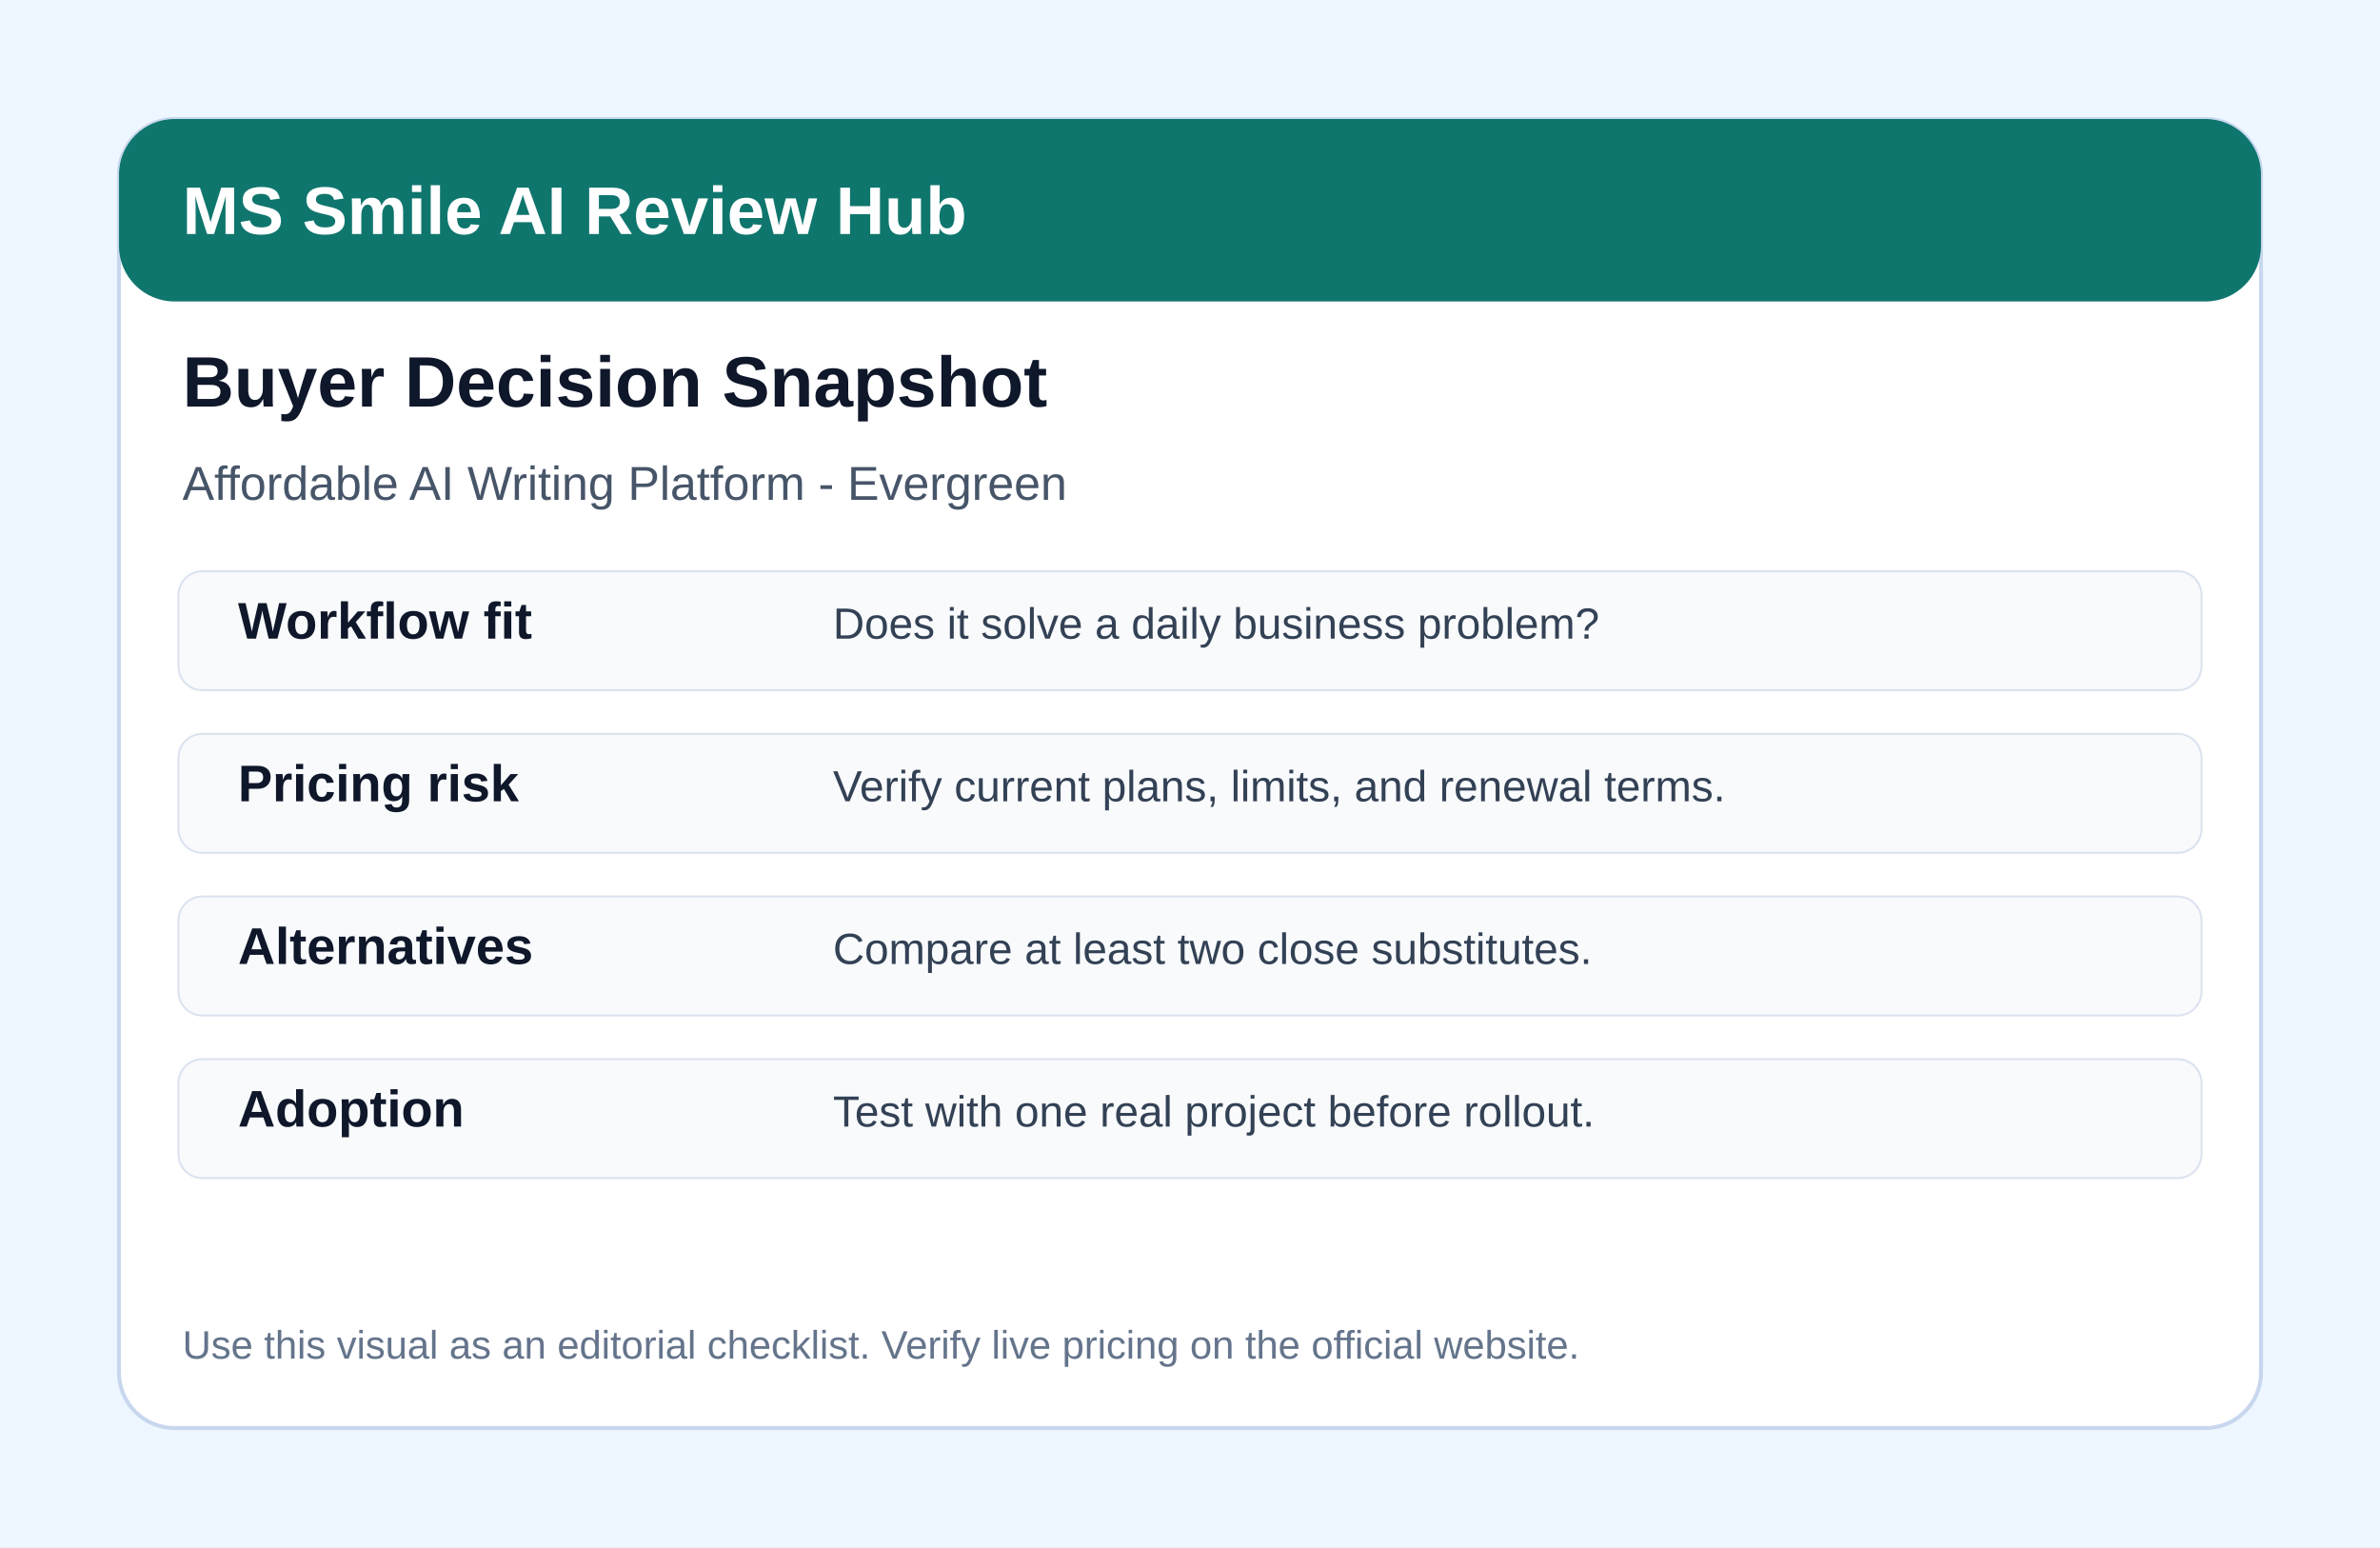
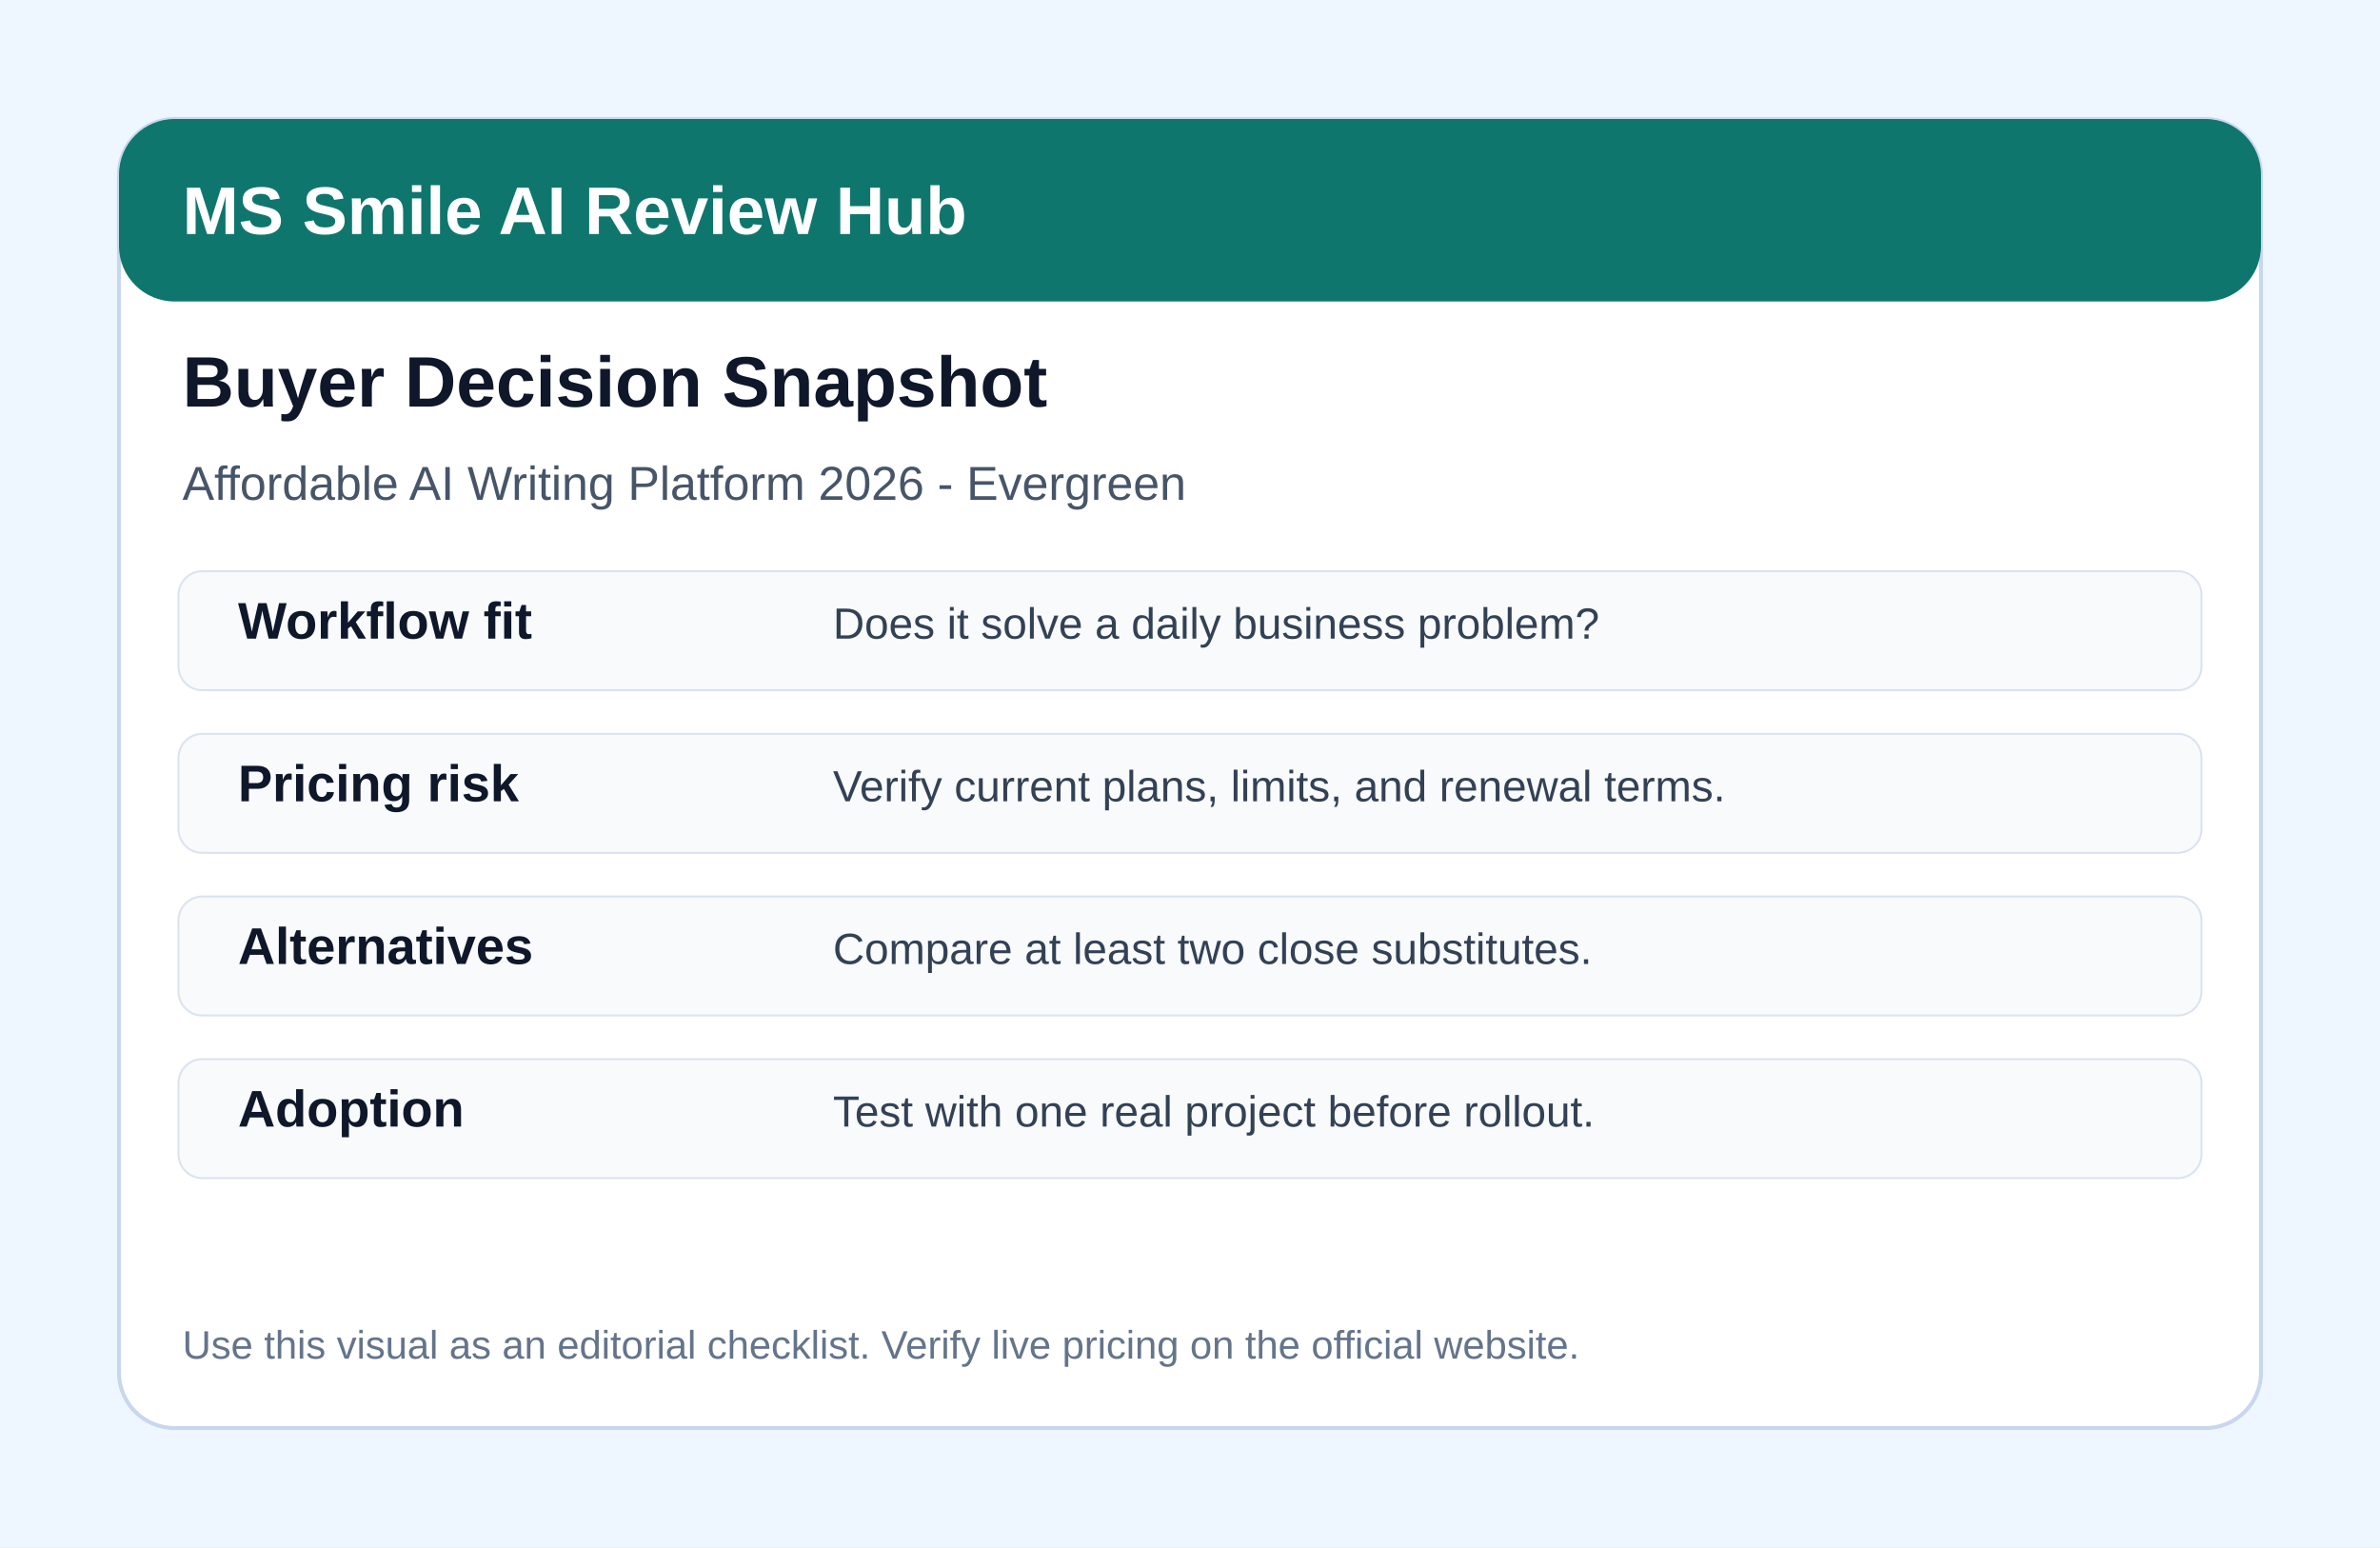
<svg xmlns="http://www.w3.org/2000/svg" width="1200" height="780" viewBox="0 0 1200 780">
  <rect width="1200" height="780" fill="#eef7ff" />
  <rect x="60" y="60" width="1080" height="660" rx="28" fill="#ffffff" stroke="#c8d7ee" stroke-width="2" />
  <rect x="60" y="60" width="1080" height="92" rx="28" fill="#0f766e" />
  <text x="92" y="118" font-family="Arial, sans-serif" font-size="34" font-weight="700" fill="#ffffff">MS Smile AI Review Hub</text>
  <text x="92" y="205" font-family="Arial, sans-serif" font-size="36" font-weight="700" fill="#0f172a">Buyer Decision Snapshot</text>
-   <text x="92" y="252" font-family="Arial, sans-serif" font-size="24" fill="#475569">Affordable AI Writing Platform - Evergreen</text>
+   <text x="92" y="252" font-family="Arial, sans-serif" font-size="24" fill="#475569">Affordable AI Writing Platform 2026 - Evergreen</text>
  <g font-family="Arial, sans-serif">
    <rect x="90" y="288" width="1020" height="60" rx="12" fill="#f8fafc" stroke="#dbe3ef" />
    <text x="120" y="322" font-size="26" font-weight="700" fill="#0f172a">Workflow fit</text>
    <text x="420" y="322" font-size="22" fill="#334155">Does it solve a daily business problem?</text>
    <rect x="90" y="370" width="1020" height="60" rx="12" fill="#f8fafc" stroke="#dbe3ef" />
    <text x="120" y="404" font-size="26" font-weight="700" fill="#0f172a">Pricing risk</text>
    <text x="420" y="404" font-size="22" fill="#334155">Verify current plans, limits, and renewal terms.</text>
    <rect x="90" y="452" width="1020" height="60" rx="12" fill="#f8fafc" stroke="#dbe3ef" />
    <text x="120" y="486" font-size="26" font-weight="700" fill="#0f172a">Alternatives</text>
    <text x="420" y="486" font-size="22" fill="#334155">Compare at least two close substitutes.</text>
    <rect x="90" y="534" width="1020" height="60" rx="12" fill="#f8fafc" stroke="#dbe3ef" />
    <text x="120" y="568" font-size="26" font-weight="700" fill="#0f172a">Adoption</text>
    <text x="420" y="568" font-size="22" fill="#334155">Test with one real project before rollout.</text>
  </g>
  <text x="92" y="685" font-family="Arial, sans-serif" font-size="20" fill="#64748b">Use this visual as an editorial checklist. Verify live pricing on the official website.</text>
</svg>
